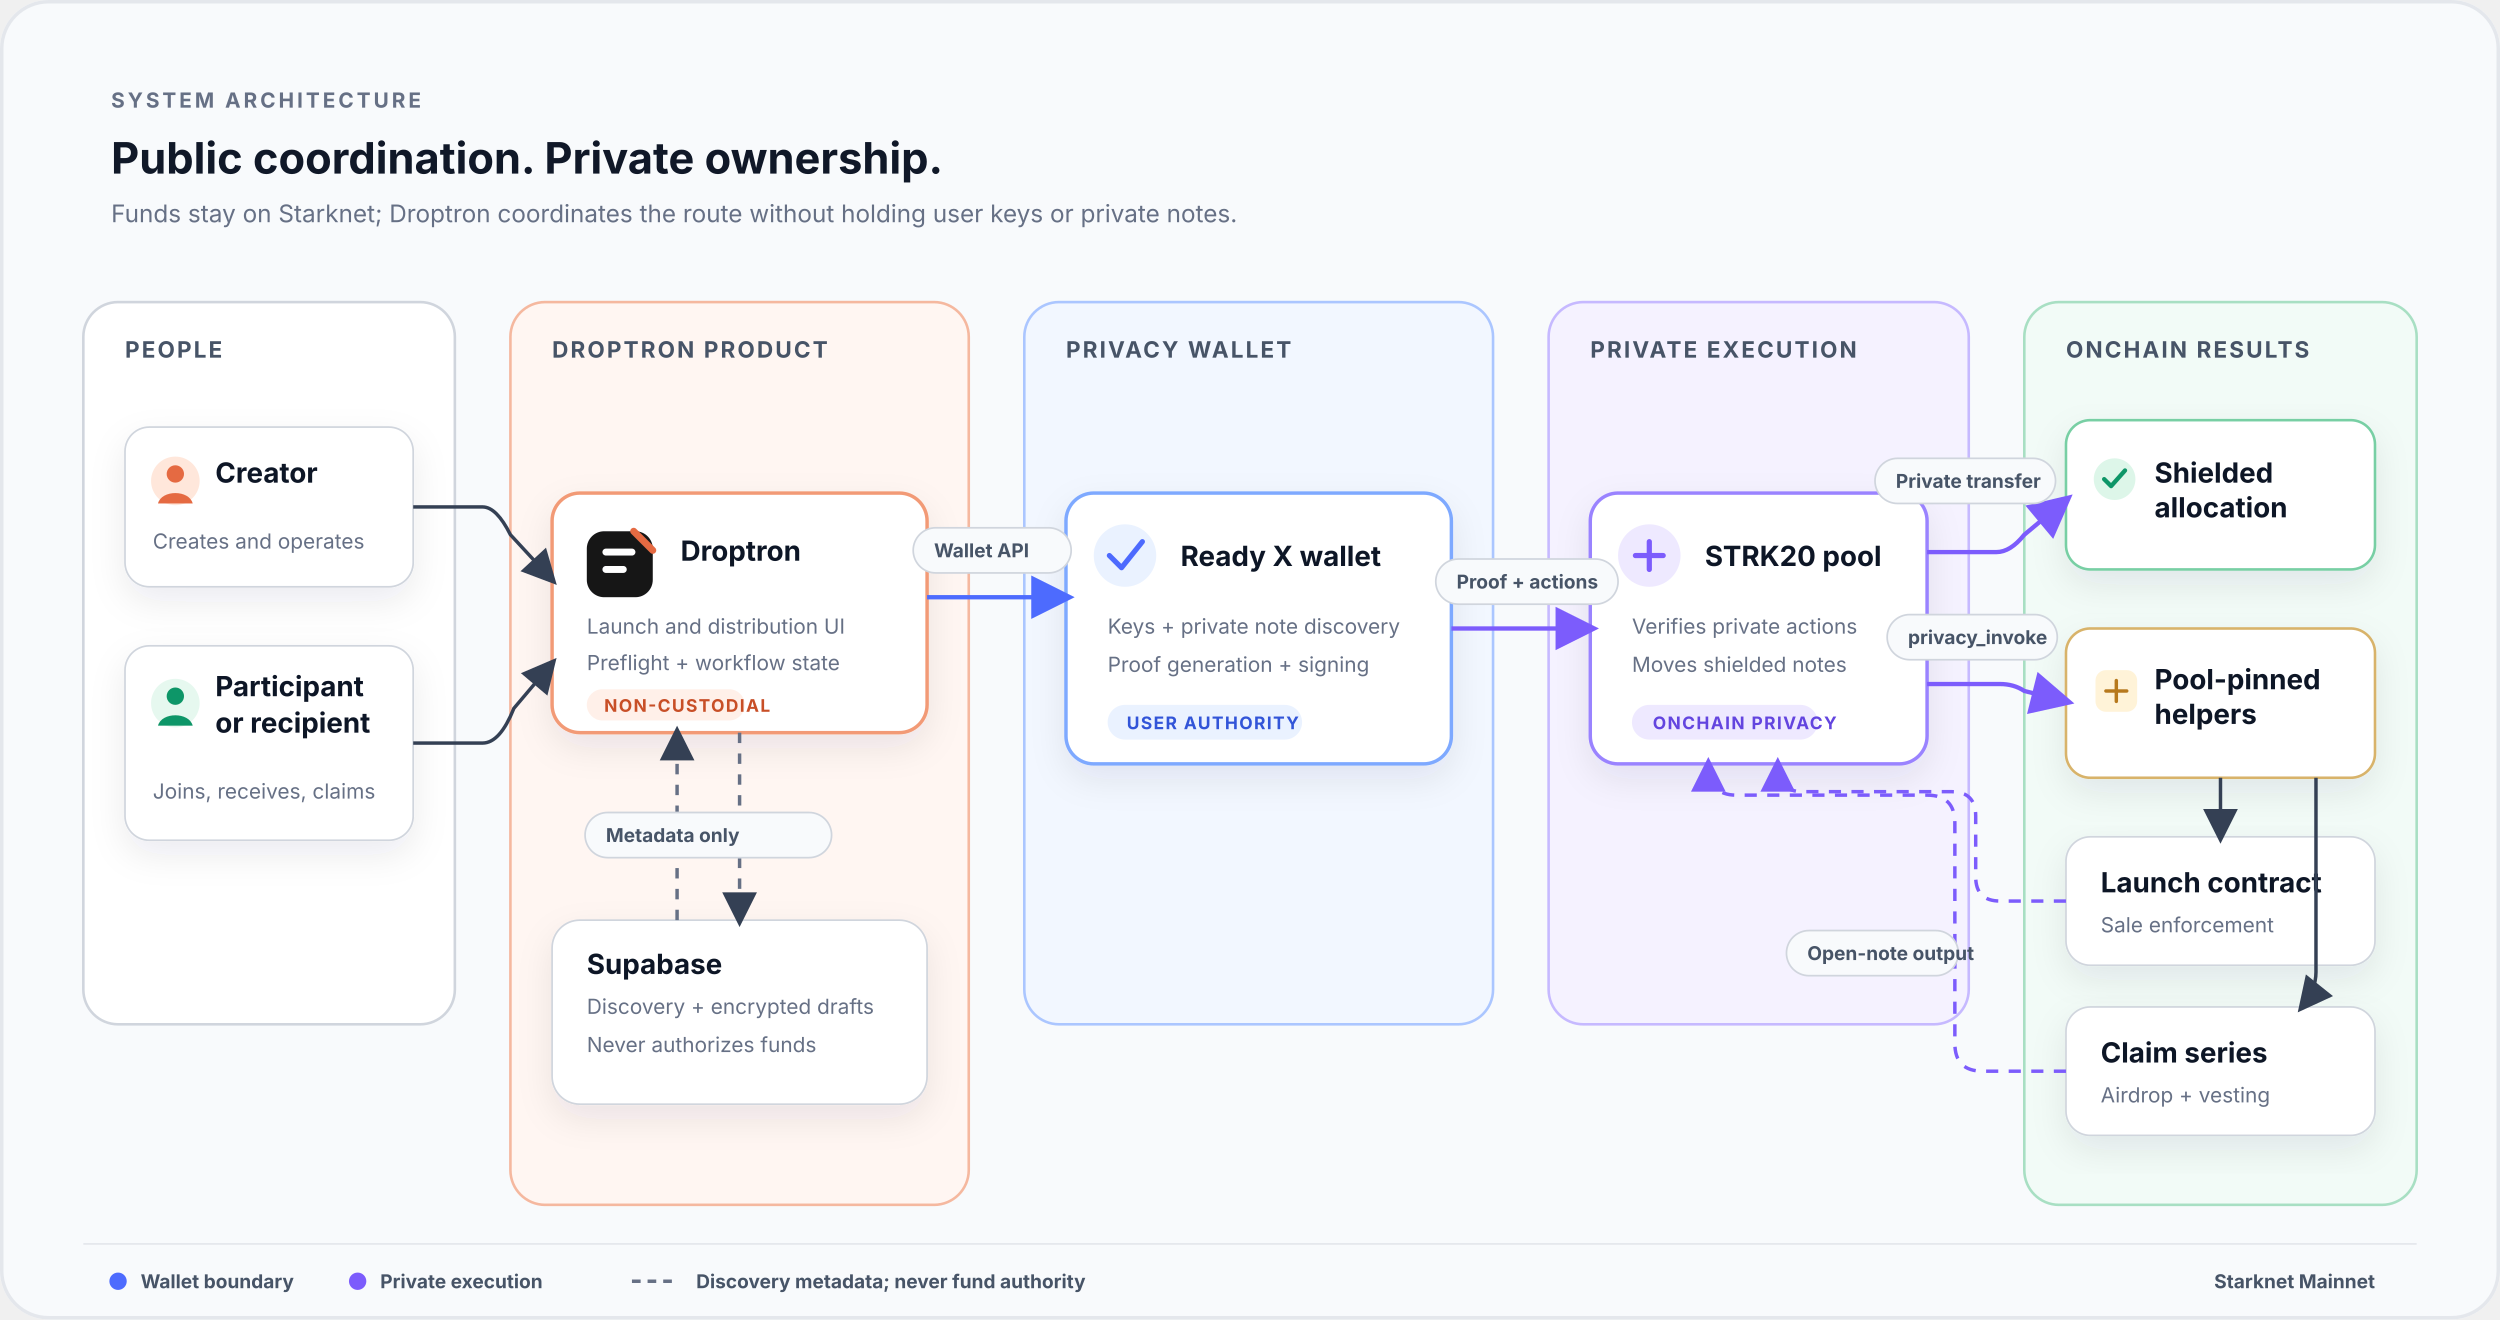
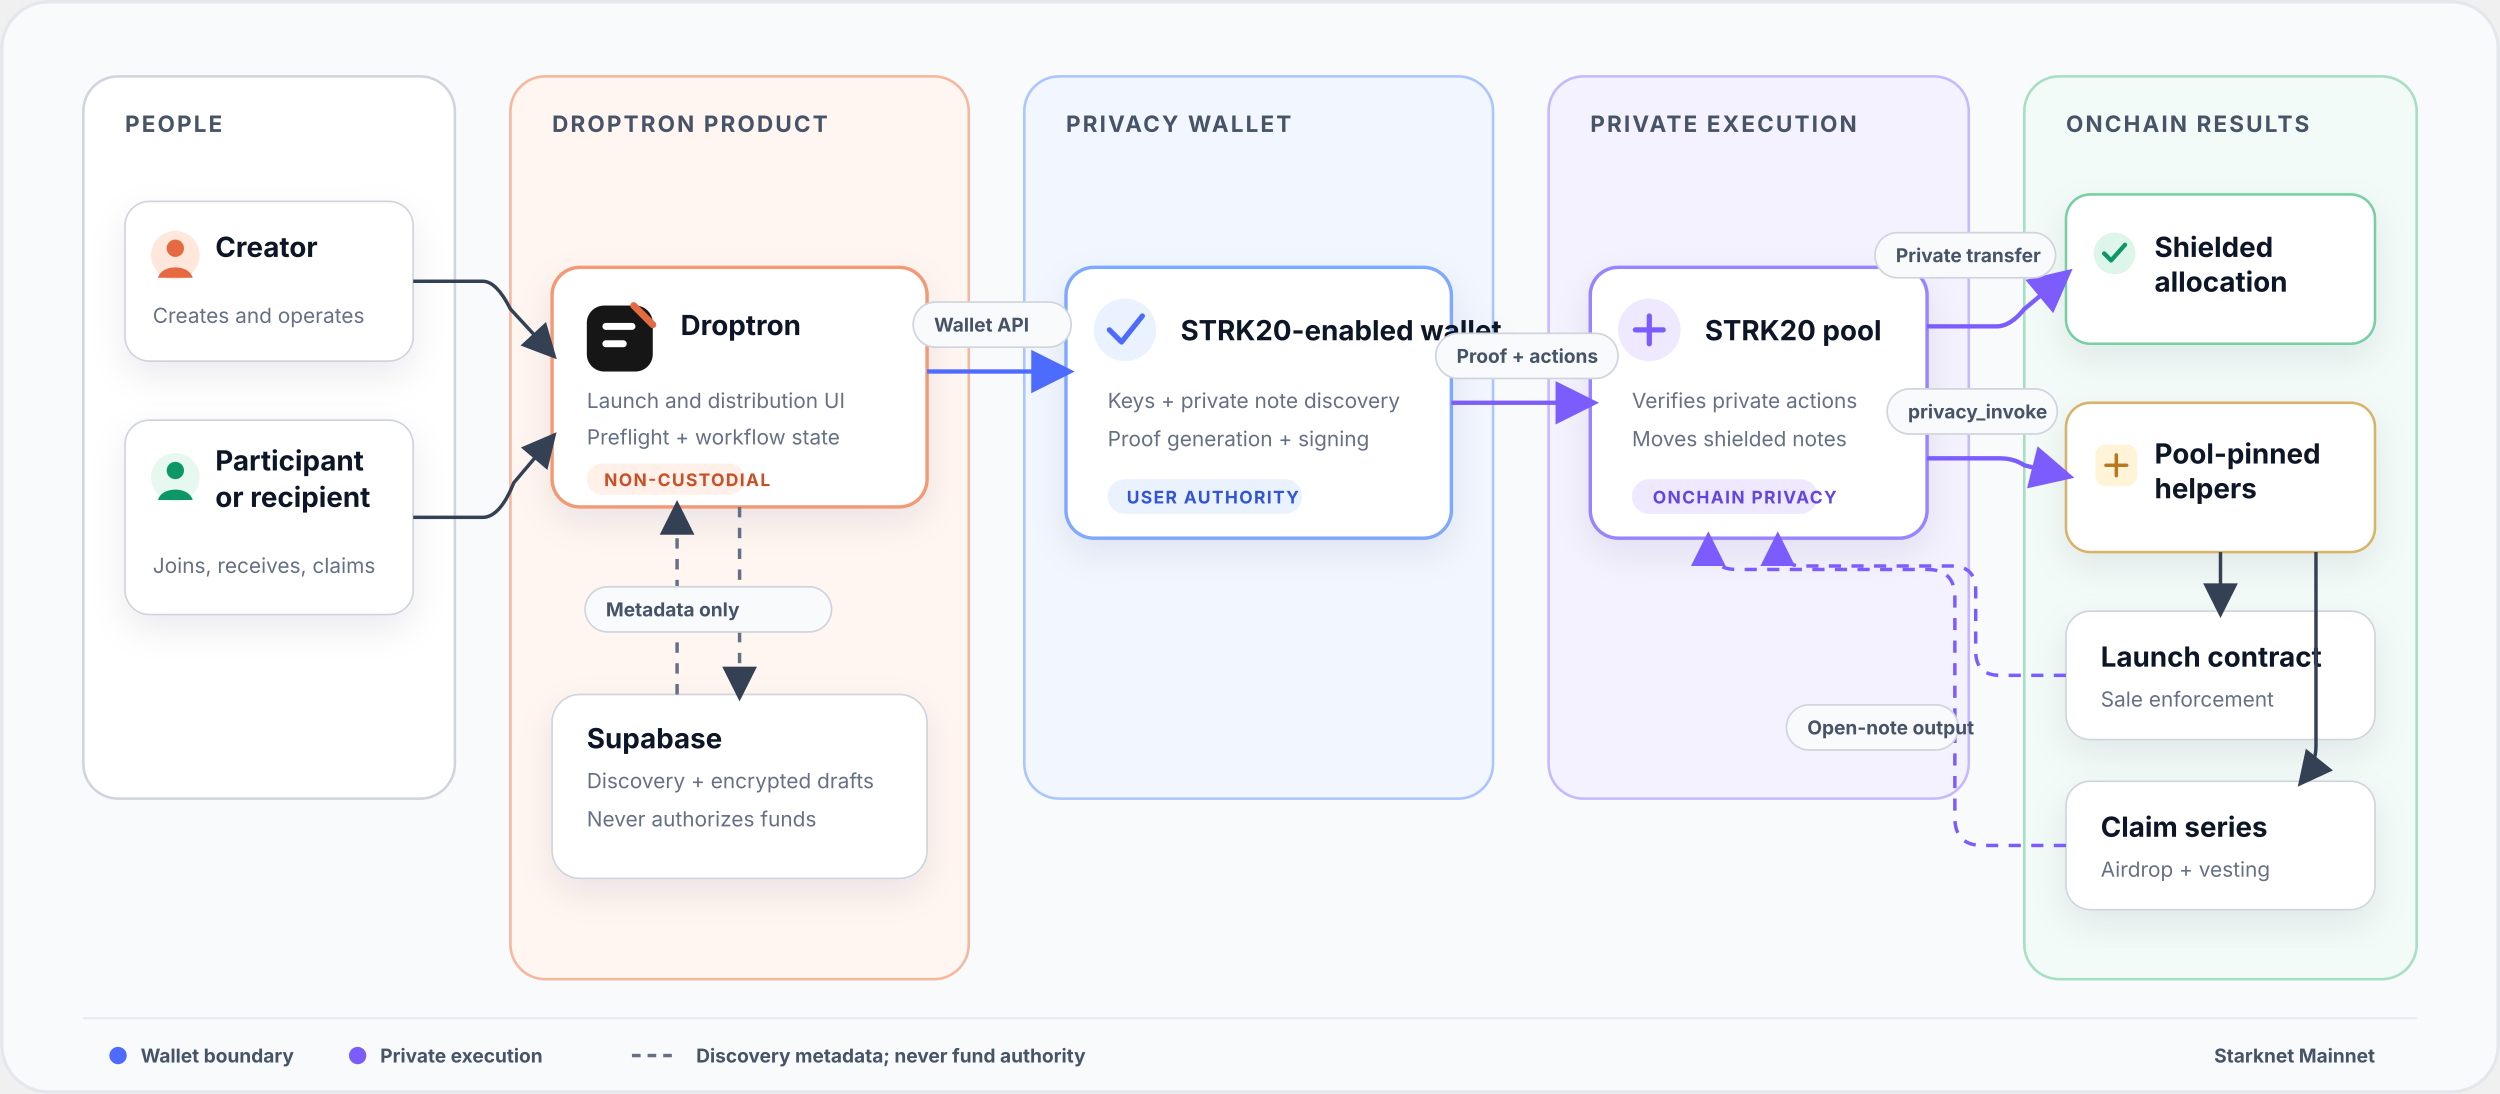
- <svg xmlns="http://www.w3.org/2000/svg" width="1440" height="760" viewBox="0 0 1440 760" role="img" aria-labelledby="title description">
+ <svg xmlns="http://www.w3.org/2000/svg" width="1440" height="630" viewBox="0 130 1440 630" role="img" aria-labelledby="title description">
  <defs>
    <filter id="shadow" x="-20%" y="-20%" width="140%" height="150%">
      <feDropShadow dx="0" dy="8" stdDeviation="10" flood-color="#172033" flood-opacity="0.08" />
    </filter>
    <marker id="arrow-dark" markerWidth="10" markerHeight="10" refX="8" refY="5" orient="auto" markerUnits="strokeWidth">
      <path d="M0 0L10 5L0 10Z" fill="#344054" />
    </marker>
    <marker id="arrow-blue" markerWidth="10" markerHeight="10" refX="8" refY="5" orient="auto" markerUnits="strokeWidth">
      <path d="M0 0L10 5L0 10Z" fill="#4D6BFE" />
    </marker>
    <marker id="arrow-purple" markerWidth="10" markerHeight="10" refX="8" refY="5" orient="auto" markerUnits="strokeWidth">
      <path d="M0 0L10 5L0 10Z" fill="#7C5CFC" />
    </marker>
    <style>
      text { font-family: Inter, ui-sans-serif, -apple-system, BlinkMacSystemFont, "Segoe UI", sans-serif; }
      .eyebrow { font-size: 12px; font-weight: 700; letter-spacing: 1.7px; fill: #667085; }
      .title { font-size: 25px; font-weight: 750; fill: #101828; }
      .subtitle { font-size: 14px; fill: #667085; }
      .group-title { font-size: 13px; font-weight: 750; letter-spacing: 1.2px; fill: #475467; }
      .node-title { font-size: 16px; font-weight: 750; fill: #101828; }
      .node-copy { font-size: 12px; fill: #667085; }
      .label { font-size: 11px; font-weight: 650; fill: #475467; }
      .pill { font-size: 10px; font-weight: 750; letter-spacing: .8px; }
      .line { fill: none; stroke: #344054; stroke-width: 2; marker-end: url(#arrow-dark); }
      .blue-line { fill: none; stroke: #4D6BFE; stroke-width: 2.5; marker-end: url(#arrow-blue); }
      .purple-line { fill: none; stroke: #7C5CFC; stroke-width: 2.5; marker-end: url(#arrow-purple); }
      .return-line { fill: none; stroke: #7C5CFC; stroke-width: 2; stroke-dasharray: 7 6; marker-end: url(#arrow-purple); }
      .discovery-line { fill: none; stroke: #667085; stroke-width: 2; stroke-dasharray: 6 6; marker-end: url(#arrow-dark); }
    </style>
  </defs>
-   <rect width="1440" height="760" rx="28" fill="#F8FAFC" />
-   <rect x="1" y="1" width="1438" height="758" rx="27" fill="none" stroke="#E4E7EC" stroke-width="2" />
-   <text x="64" y="62" class="eyebrow">SYSTEM ARCHITECTURE</text>
-   <text x="64" y="100" class="title">Public coordination. Private ownership.</text>
-   <text x="64" y="128" class="subtitle">Funds stay on Starknet; Droptron coordinates the route without holding user keys or private notes.</text>
+   <rect x="0" y="130" width="1440" height="630" rx="28" fill="#F8FAFC" />
+   <rect x="1" y="131" width="1438" height="628" rx="27" fill="none" stroke="#E4E7EC" stroke-width="2" />
  <rect x="48" y="174" width="214" height="416" rx="20" fill="#FFFFFF" stroke="#D0D5DD" stroke-width="1.5" />
  <text x="72" y="206" class="group-title">PEOPLE</text>
  <rect x="294" y="174" width="264" height="520" rx="20" fill="#FFF6F2" stroke="#F5B89F" stroke-width="1.5" />
  <text x="318" y="206" class="group-title">DROPTRON PRODUCT</text>
  <rect x="590" y="174" width="270" height="416" rx="20" fill="#F2F7FF" stroke="#ABC6FF" stroke-width="1.5" />
  <text x="614" y="206" class="group-title">PRIVACY WALLET</text>
  <rect x="892" y="174" width="242" height="416" rx="20" fill="#F5F2FF" stroke="#C6B9FF" stroke-width="1.5" />
  <text x="916" y="206" class="group-title">PRIVATE EXECUTION</text>
  <rect x="1166" y="174" width="226" height="520" rx="20" fill="#F2FBF7" stroke="#A8DFC3" stroke-width="1.5" />
  <text x="1190" y="206" class="group-title">ONCHAIN RESULTS</text>
  <g filter="url(#shadow)">
    <rect x="72" y="246" width="166" height="92" rx="14" fill="#FFFFFF" stroke="#D0D5DD" />
    <circle cx="101" cy="277" r="14" fill="#FFE7DB" />
    <circle cx="101" cy="273" r="5" fill="#E56B43" />
    <path d="M91 290c2-8 18-8 20 0" fill="#E56B43" />
    <text x="124" y="278" class="node-title">Creator</text>
    <text x="88" y="316" class="node-copy">Creates and operates</text>
  </g>
  <g filter="url(#shadow)">
    <rect x="72" y="372" width="166" height="112" rx="14" fill="#FFFFFF" stroke="#D0D5DD" />
    <circle cx="101" cy="405" r="14" fill="#E6F8EF" />
    <circle cx="101" cy="401" r="5" fill="#119667" />
    <path d="M91 418c2-8 18-8 20 0" fill="#119667" />
    <text x="124" y="401" class="node-title">Participant</text>
    <text x="124" y="422" class="node-title">or recipient</text>
    <text x="88" y="460" class="node-copy">Joins, receives, claims</text>
  </g>
  <g filter="url(#shadow)">
    <rect x="318" y="284" width="216" height="138" rx="16" fill="#FFFFFF" stroke="#F29A76" stroke-width="2" />
    <rect x="338" y="306" width="38" height="38" rx="10" fill="#171719" />
    <path d="M349 318h15M349 328h10" stroke="#FFFFFF" stroke-width="4" stroke-linecap="round" />
    <path d="M365 306l11 11" stroke="#E56B43" stroke-width="4" stroke-linecap="round" />
    <text x="392" y="323" class="node-title">Droptron</text>
    <text x="338" y="365" class="node-copy">Launch and distribution UI</text>
    <text x="338" y="386" class="node-copy">Preflight + workflow state</text>
    <rect x="338" y="397" width="91" height="18" rx="9" fill="#FFF0E9" />
    <text x="348" y="410" class="pill" fill="#C84F28">NON-CUSTODIAL</text>
  </g>
  <g filter="url(#shadow)">
    <rect x="318" y="530" width="216" height="106" rx="16" fill="#FFFFFF" stroke="#D0D5DD" />
    <text x="338" y="561" class="node-title">Supabase</text>
    <text x="338" y="584" class="node-copy">Discovery + encrypted drafts</text>
    <text x="338" y="606" class="node-copy">Never authorizes funds</text>
  </g>
  <g filter="url(#shadow)">
    <rect x="614" y="284" width="222" height="156" rx="16" fill="#FFFFFF" stroke="#7EA9FF" stroke-width="2" />
    <circle cx="648" cy="320" r="18" fill="#EAF2FF" />
    <path d="M639 320l7 7 12-15" fill="none" stroke="#4D6BFE" stroke-width="3" stroke-linecap="round" stroke-linejoin="round" />
-     <text x="680" y="326" class="node-title">Ready X wallet</text>
+     <text x="680" y="326" class="node-title">STRK20-enabled wallet</text>
    <text x="638" y="365" class="node-copy">Keys + private note discovery</text>
    <text x="638" y="387" class="node-copy">Proof generation + signing</text>
    <rect x="638" y="406" width="112" height="20" rx="10" fill="#EAF2FF" />
    <text x="649" y="420" class="pill" fill="#3154D8">USER AUTHORITY</text>
  </g>
  <g filter="url(#shadow)">
    <rect x="916" y="284" width="194" height="156" rx="16" fill="#FFFFFF" stroke="#9A83FF" stroke-width="2" />
    <circle cx="950" cy="320" r="18" fill="#EEE9FF" />
    <path d="M942 320h16M950 312v16" stroke="#7C5CFC" stroke-width="3" stroke-linecap="round" />
    <text x="982" y="326" class="node-title">STRK20 pool</text>
    <text x="940" y="365" class="node-copy">Verifies private actions</text>
    <text x="940" y="387" class="node-copy">Moves shielded notes</text>
    <rect x="940" y="406" width="107" height="20" rx="10" fill="#EEE9FF" />
    <text x="952" y="420" class="pill" fill="#6345DF">ONCHAIN PRIVACY</text>
  </g>
  <g filter="url(#shadow)">
    <rect x="1190" y="242" width="178" height="86" rx="14" fill="#FFFFFF" stroke="#78CFA4" stroke-width="1.5" />
    <circle cx="1218" cy="276" r="12" fill="#DDF6E9" />
    <path d="M1212 276l4 4 8-9" fill="none" stroke="#119667" stroke-width="2.5" stroke-linecap="round" stroke-linejoin="round" />
    <text x="1241" y="278" class="node-title">Shielded</text>
    <text x="1241" y="298" class="node-title">allocation</text>
  </g>
  <g filter="url(#shadow)">
    <rect x="1190" y="362" width="178" height="86" rx="14" fill="#FFFFFF" stroke="#D8B36A" stroke-width="1.5" />
    <rect x="1207" y="386" width="24" height="24" rx="6" fill="#FFF3D8" />
    <path d="M1213 398h12M1219 392v12" stroke="#B7791F" stroke-width="2" stroke-linecap="round" />
    <text x="1241" y="397" class="node-title">Pool-pinned</text>
    <text x="1241" y="417" class="node-title">helpers</text>
  </g>
  <g filter="url(#shadow)">
    <rect x="1190" y="482" width="178" height="74" rx="14" fill="#FFFFFF" stroke="#D0D5DD" />
    <text x="1210" y="514" class="node-title">Launch contract</text>
    <text x="1210" y="537" class="node-copy">Sale enforcement</text>
  </g>
  <g filter="url(#shadow)">
    <rect x="1190" y="580" width="178" height="74" rx="14" fill="#FFFFFF" stroke="#D0D5DD" />
    <text x="1210" y="612" class="node-title">Claim series</text>
    <text x="1210" y="635" class="node-copy">Airdrop + vesting</text>
  </g>
  <path d="M238 292H278Q286 292 294 308L318 334" class="line" />
  <path d="M238 428H278Q288 428 296 408L318 382" class="line" />
  <path d="M534 344H574Q582 344 590 344L614 344" class="blue-line" />
  <rect x="526" y="304" width="91" height="26" rx="13" fill="#F8FAFC" stroke="#D0D5DD" />
  <text x="538" y="321" class="label">Wallet API</text>
  <path d="M836 362H876Q884 362 892 362L916 362" class="purple-line" />
  <rect x="827" y="322" width="105" height="26" rx="13" fill="#F8FAFC" stroke="#D0D5DD" />
  <text x="839" y="339" class="label">Proof + actions</text>
  <path d="M1110 318H1150Q1158 318 1166 308L1190 288" class="purple-line" />
  <rect x="1080" y="264" width="104" height="26" rx="13" fill="#F8FAFC" stroke="#D0D5DD" />
  <text x="1092" y="281" class="label">Private transfer</text>
  <path d="M1110 394H1152Q1160 394 1166 398L1190 404" class="purple-line" />
  <rect x="1087" y="354" width="98" height="26" rx="13" fill="#F8FAFC" stroke="#D0D5DD" />
  <text x="1099" y="371" class="label">privacy_invoke</text>
  <path d="M1279 448V482" class="line" />
  <path d="M1334 448V560Q1334 570 1326 580" class="line" />
  <path d="M1190 519H1152Q1138 519 1138 505V470Q1138 456 1124 456H1038Q1024 456 1024 440" class="return-line" />
  <path d="M1190 617H1142Q1126 617 1126 601V474Q1126 458 1110 458H1000Q984 458 984 440" class="return-line" />
  <rect x="1029" y="536" width="99" height="26" rx="13" fill="#F8FAFC" stroke="#D0D5DD" />
  <text x="1041" y="553" class="label">Open-note output</text>
  <path d="M426 422V514Q426 522 426 530" class="discovery-line" />
  <path d="M390 530V438Q390 430 390 422" class="discovery-line" />
  <rect x="337" y="468" width="142" height="26" rx="13" fill="#F8FAFC" stroke="#D0D5DD" />
  <text x="349" y="485" class="label">Metadata only</text>
  <rect x="48" y="716" width="1344" height="1" fill="#E4E7EC" />
  <circle cx="68" cy="738" r="5" fill="#4D6BFE" />
  <text x="81" y="742" class="label">Wallet boundary</text>
  <circle cx="206" cy="738" r="5" fill="#7C5CFC" />
  <text x="219" y="742" class="label">Private execution</text>
  <line x1="364" y1="738" x2="390" y2="738" stroke="#667085" stroke-width="2" stroke-dasharray="5 4" />
  <text x="401" y="742" class="label">Discovery metadata; never fund authority</text>
  <text x="1368" y="742" text-anchor="end" class="label">Starknet Mainnet</text>
</svg>
